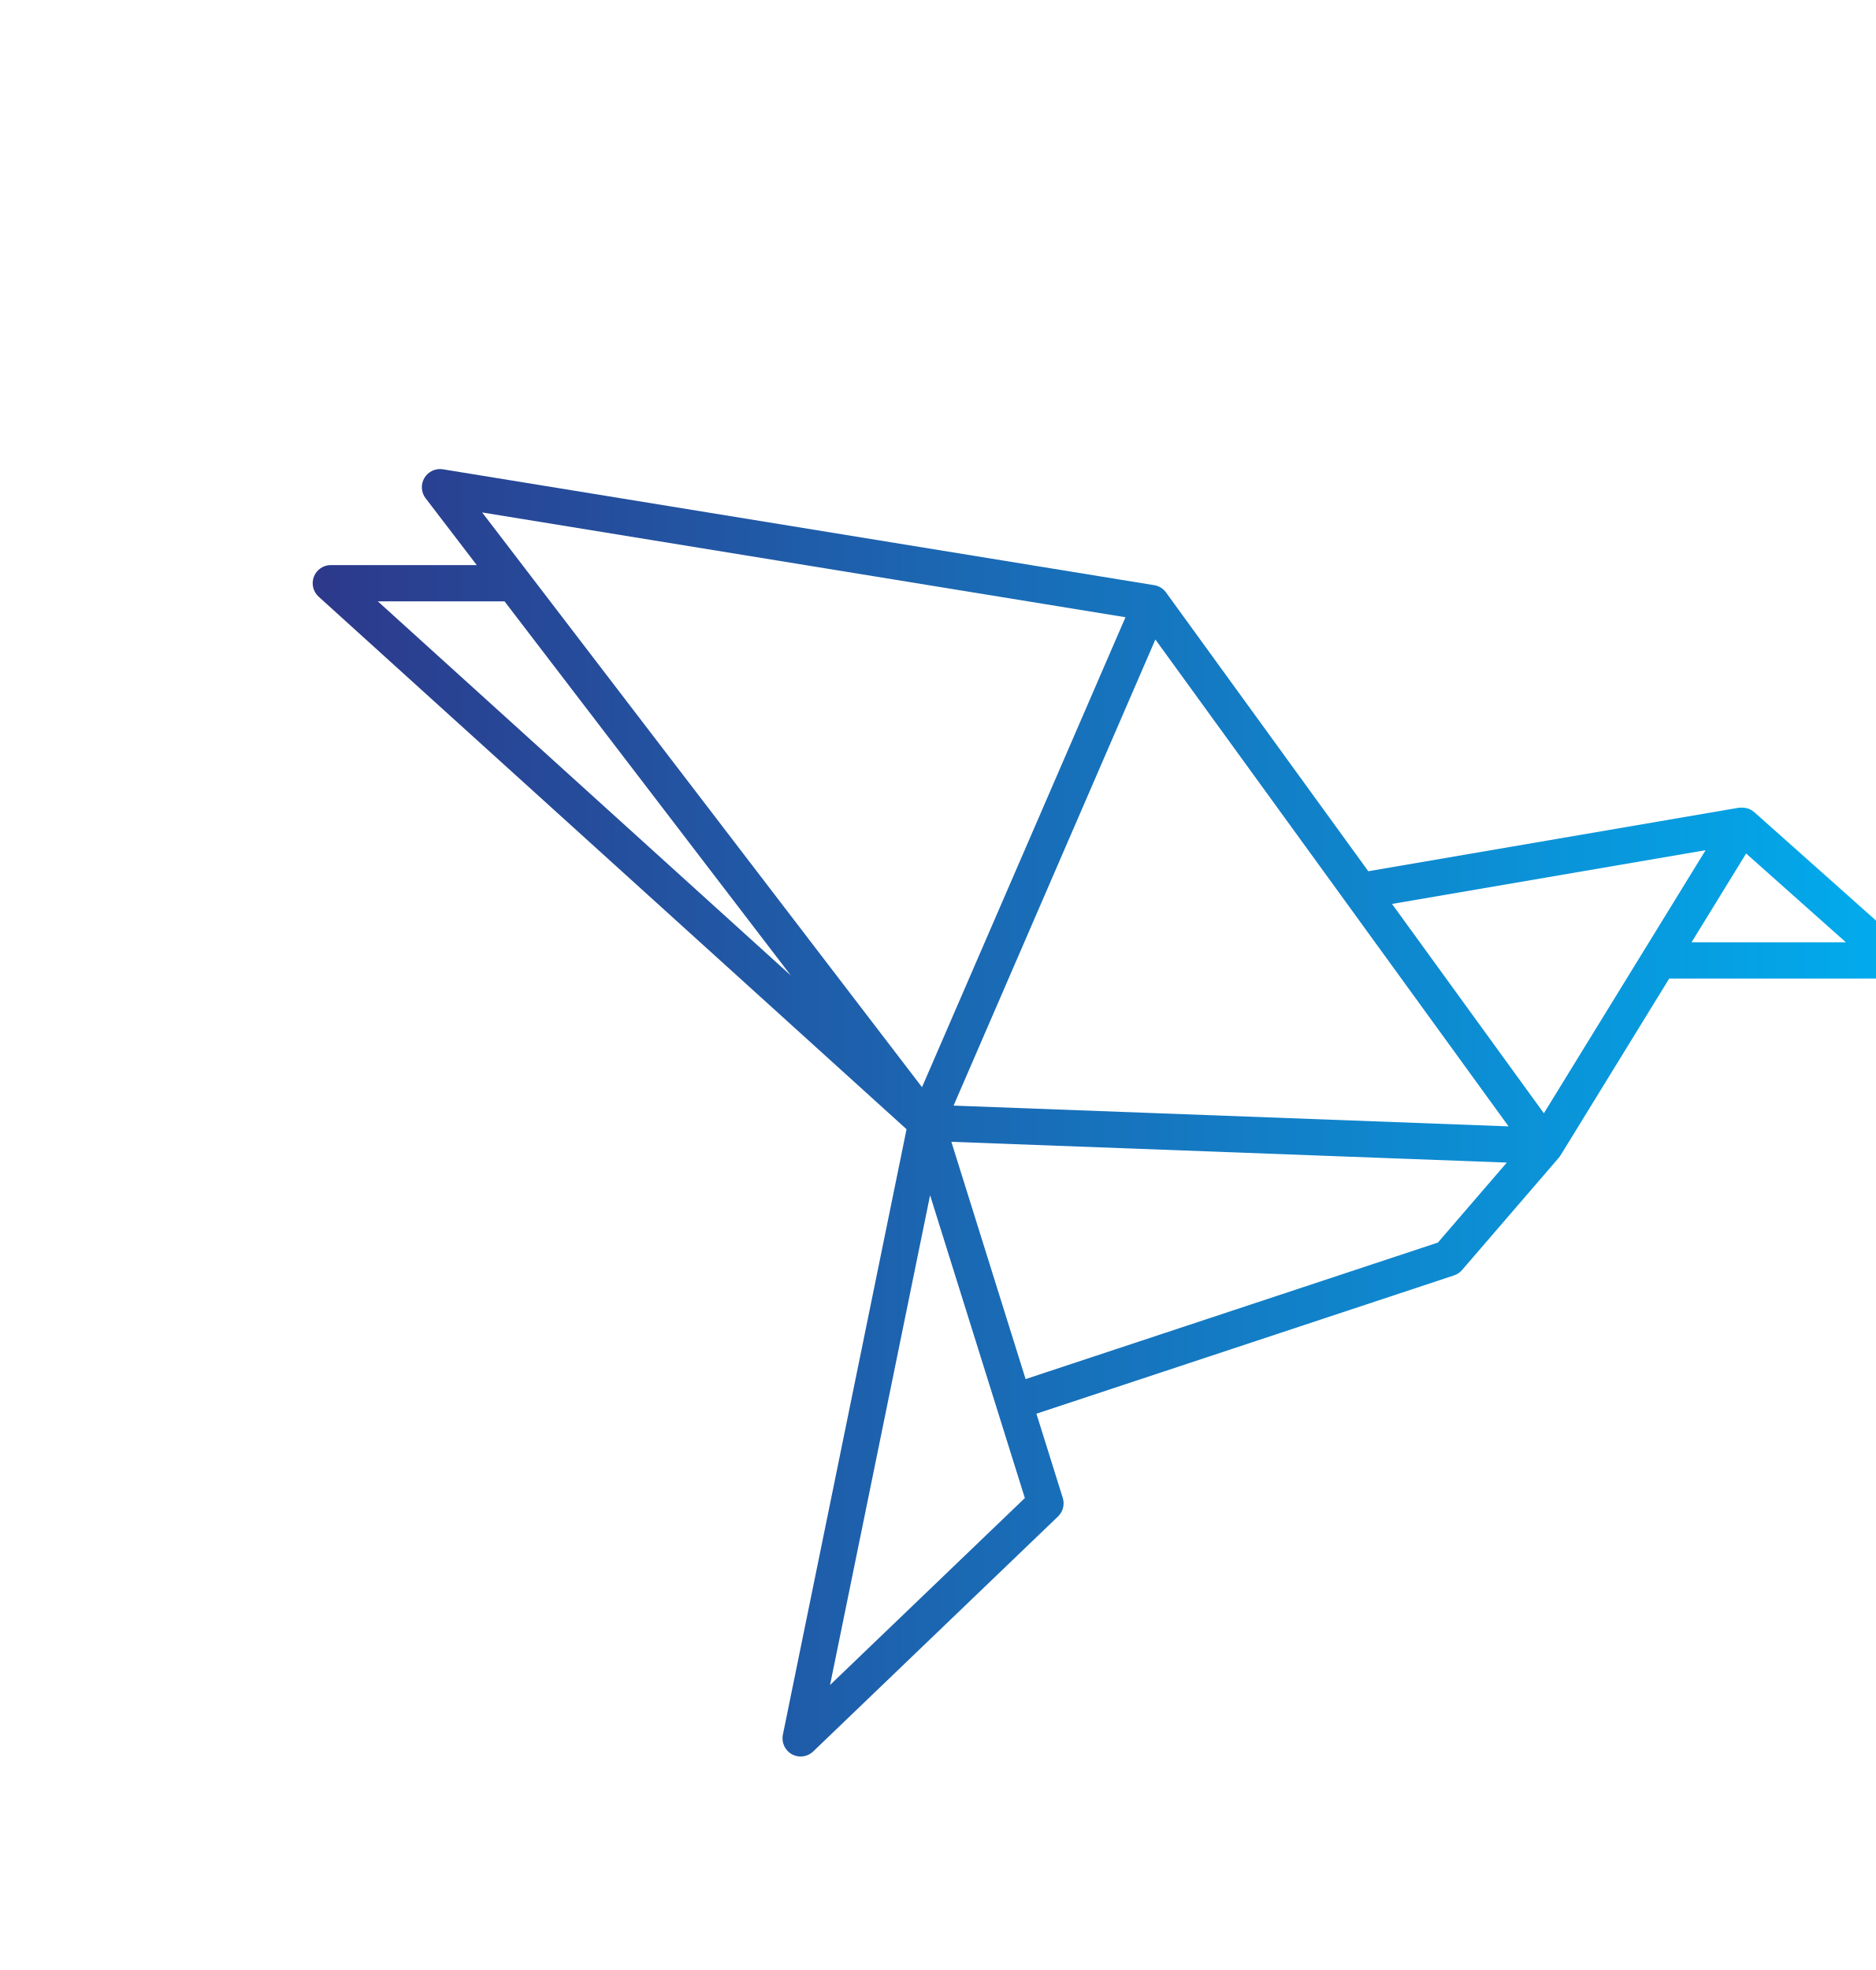
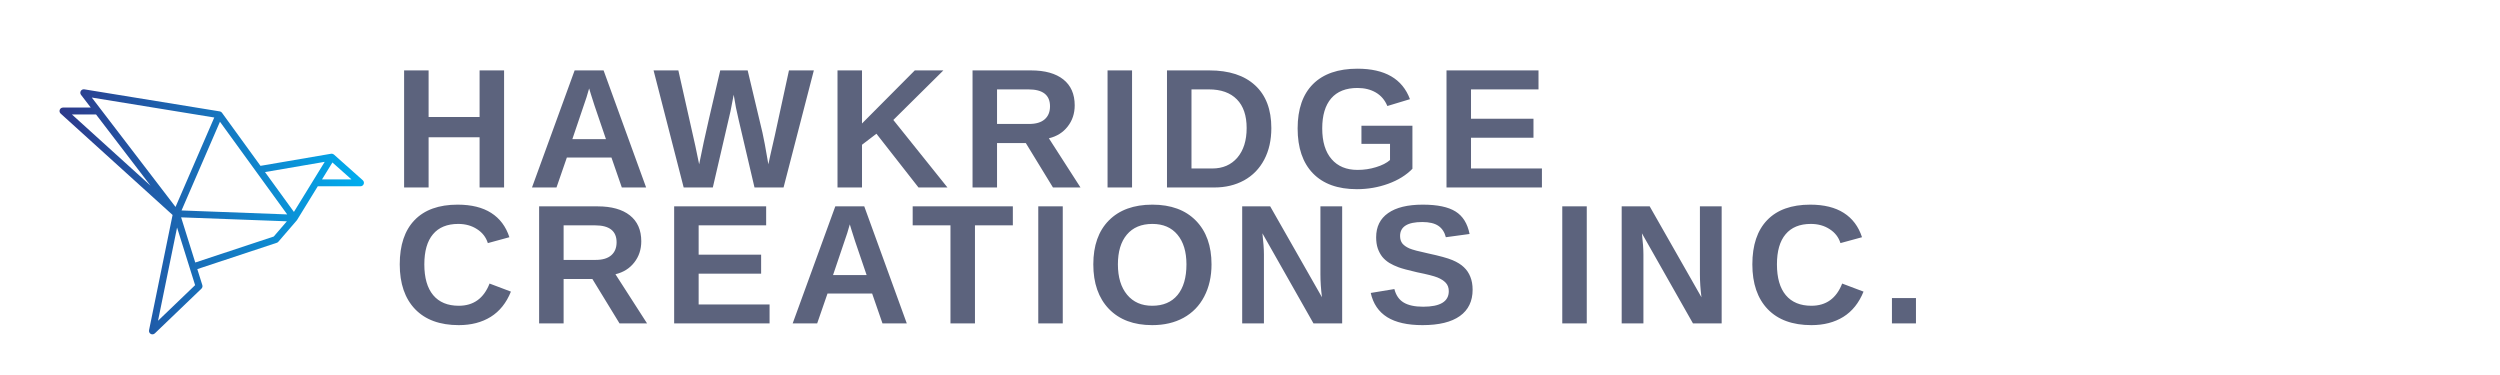
- <svg xmlns="http://www.w3.org/2000/svg" version="1.1" viewBox="0 -50 1000 1050" width="100%" height="100%">
+ <svg xmlns="http://www.w3.org/2000/svg" version="1.1" viewBox="0 -50 7000 1050" width="100%" height="100%">
  <g transform="scale(6.666667) translate(10, 15)">
    <defs id="SvgjsDefs1083">
      <linearGradient id="SvgjsLinearGradient1087">
        <stop id="SvgjsStop1088" stop-color="#2d388a" offset="0" />
        <stop id="SvgjsStop1089" stop-color="#00aeef" offset="1" />
      </linearGradient>
    </defs>
+     <g id="main_text" fill="#5c637d" transform="translate(154.9394, -5.012785) scale(2.552122)">
+       <text x="0" y="24" font-family="Arial, Helvetica, sans-serif" font-weight="bold" font-size="28" letter-spacing="2">HAWKRIDGE</text>
+     </g>
+     <g id="SvgjsG1085" fill="#5c637d" transform="translate(154.9394, 52.08691) scale(2.552122)">
+       <text x="0" y="24" font-family="Arial, Helvetica, sans-serif" font-weight="bold" font-size="28" letter-spacing="2">CREATIONS INC.</text>
+     </g>
    <g id="SvgjsG1086" rel="mainfill" name="symbol" feature="symbol" fill="url(#SvgjsLinearGradient1087)" transform="translate(5.417311, -6.54406) scale(1.449863)">
      <path d="M94.458,41.209l-8.354-7.438c-0.006-0.004-0.012-0.005-0.016-0.009c-0.089-0.076-0.189-0.133-0.297-0.174 c-0.035-0.013-0.069-0.019-0.105-0.027c-0.076-0.021-0.154-0.031-0.236-0.032c-0.039-0.001-0.076-0.002-0.115,0.003 c-0.022,0.002-0.043-0.003-0.064,0.001l-20.444,3.504L53.672,21.664c-0.012-0.018-0.025-0.035-0.039-0.052 c0.002-0.001-0.002-0.001-0.002-0.001c-0.139-0.167-0.332-0.29-0.559-0.338c-0.018-0.004-0.037-0.008-0.056-0.011l-39.224-6.389 c-0.405-0.066-0.808,0.122-1.019,0.474s-0.185,0.796,0.064,1.121l2.822,3.687H7.61c-0.414,0-0.784,0.255-0.933,0.641 s-0.044,0.823,0.262,1.101l32.423,29.367l-6.821,33.389c-0.087,0.429,0.114,0.864,0.497,1.076c0.152,0.083,0.318,0.124,0.482,0.124 c0.252,0,0.502-0.096,0.693-0.278l13.503-12.959c0.274-0.263,0.375-0.658,0.262-1.021l-1.454-4.645l23.031-7.626 c0.172-0.057,0.326-0.159,0.443-0.297l5.295-6.145c0.002-0.002,0.004-0.005,0.005-0.007l0.036-0.042 c0.035-0.04,0.066-0.083,0.095-0.129l5.993-9.749h12.369c0.415,0,0.787-0.257,0.935-0.645S94.768,41.485,94.458,41.209z M83.429,35.877L74.51,50.384L66.135,38.84L83.429,35.877z M53.084,24.258l19.479,26.848l-30.608-1.145L53.084,24.258z M51.436,23.031L40.215,48.945L15.957,17.253L51.436,23.031z M17.191,22.155l15.792,20.633L10.204,22.155H17.191z M35.143,81.91 l5.517-27.006l3.667,11.715c0,0.002,0,0.004,0,0.006s0.002,0.004,0.003,0.006l1.556,4.97L35.143,81.91z M68.666,57.513 l-22.738,7.528l-4.095-13.084l30.632,1.146L68.666,57.513z M82.654,40.956l3.01-4.897l5.502,4.897H82.654z" />
    </g>
  </g>
</svg>
